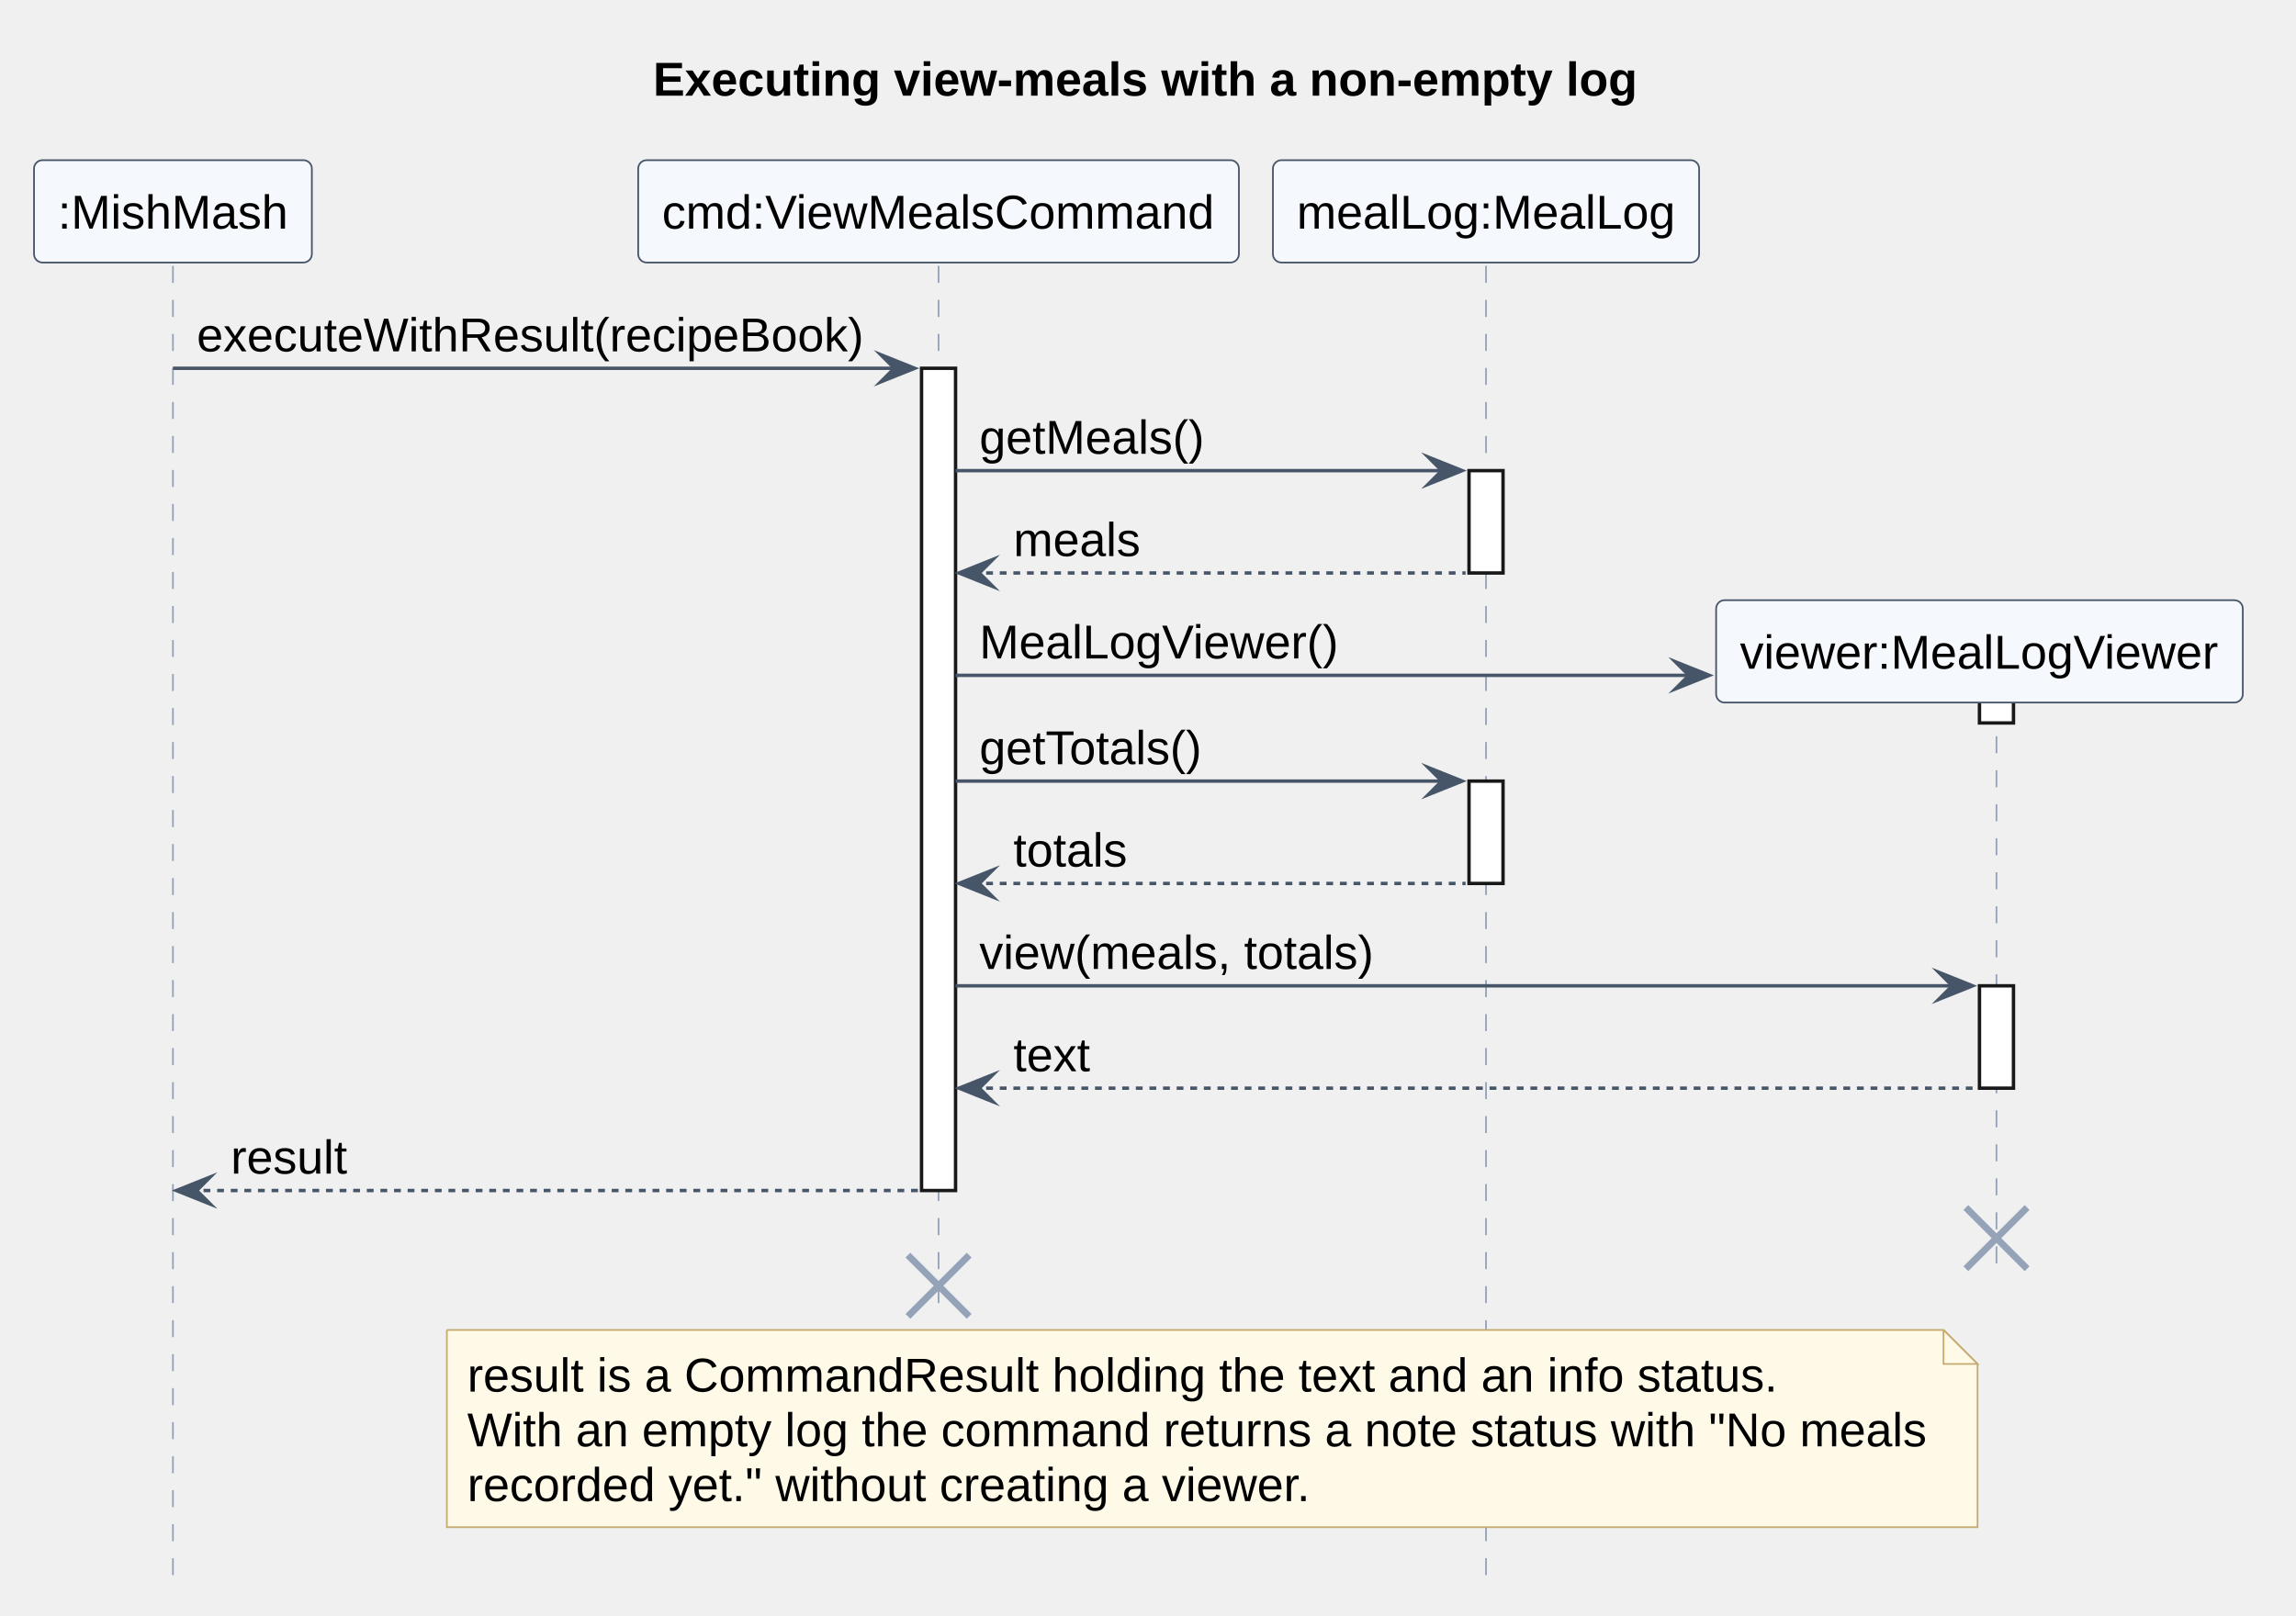
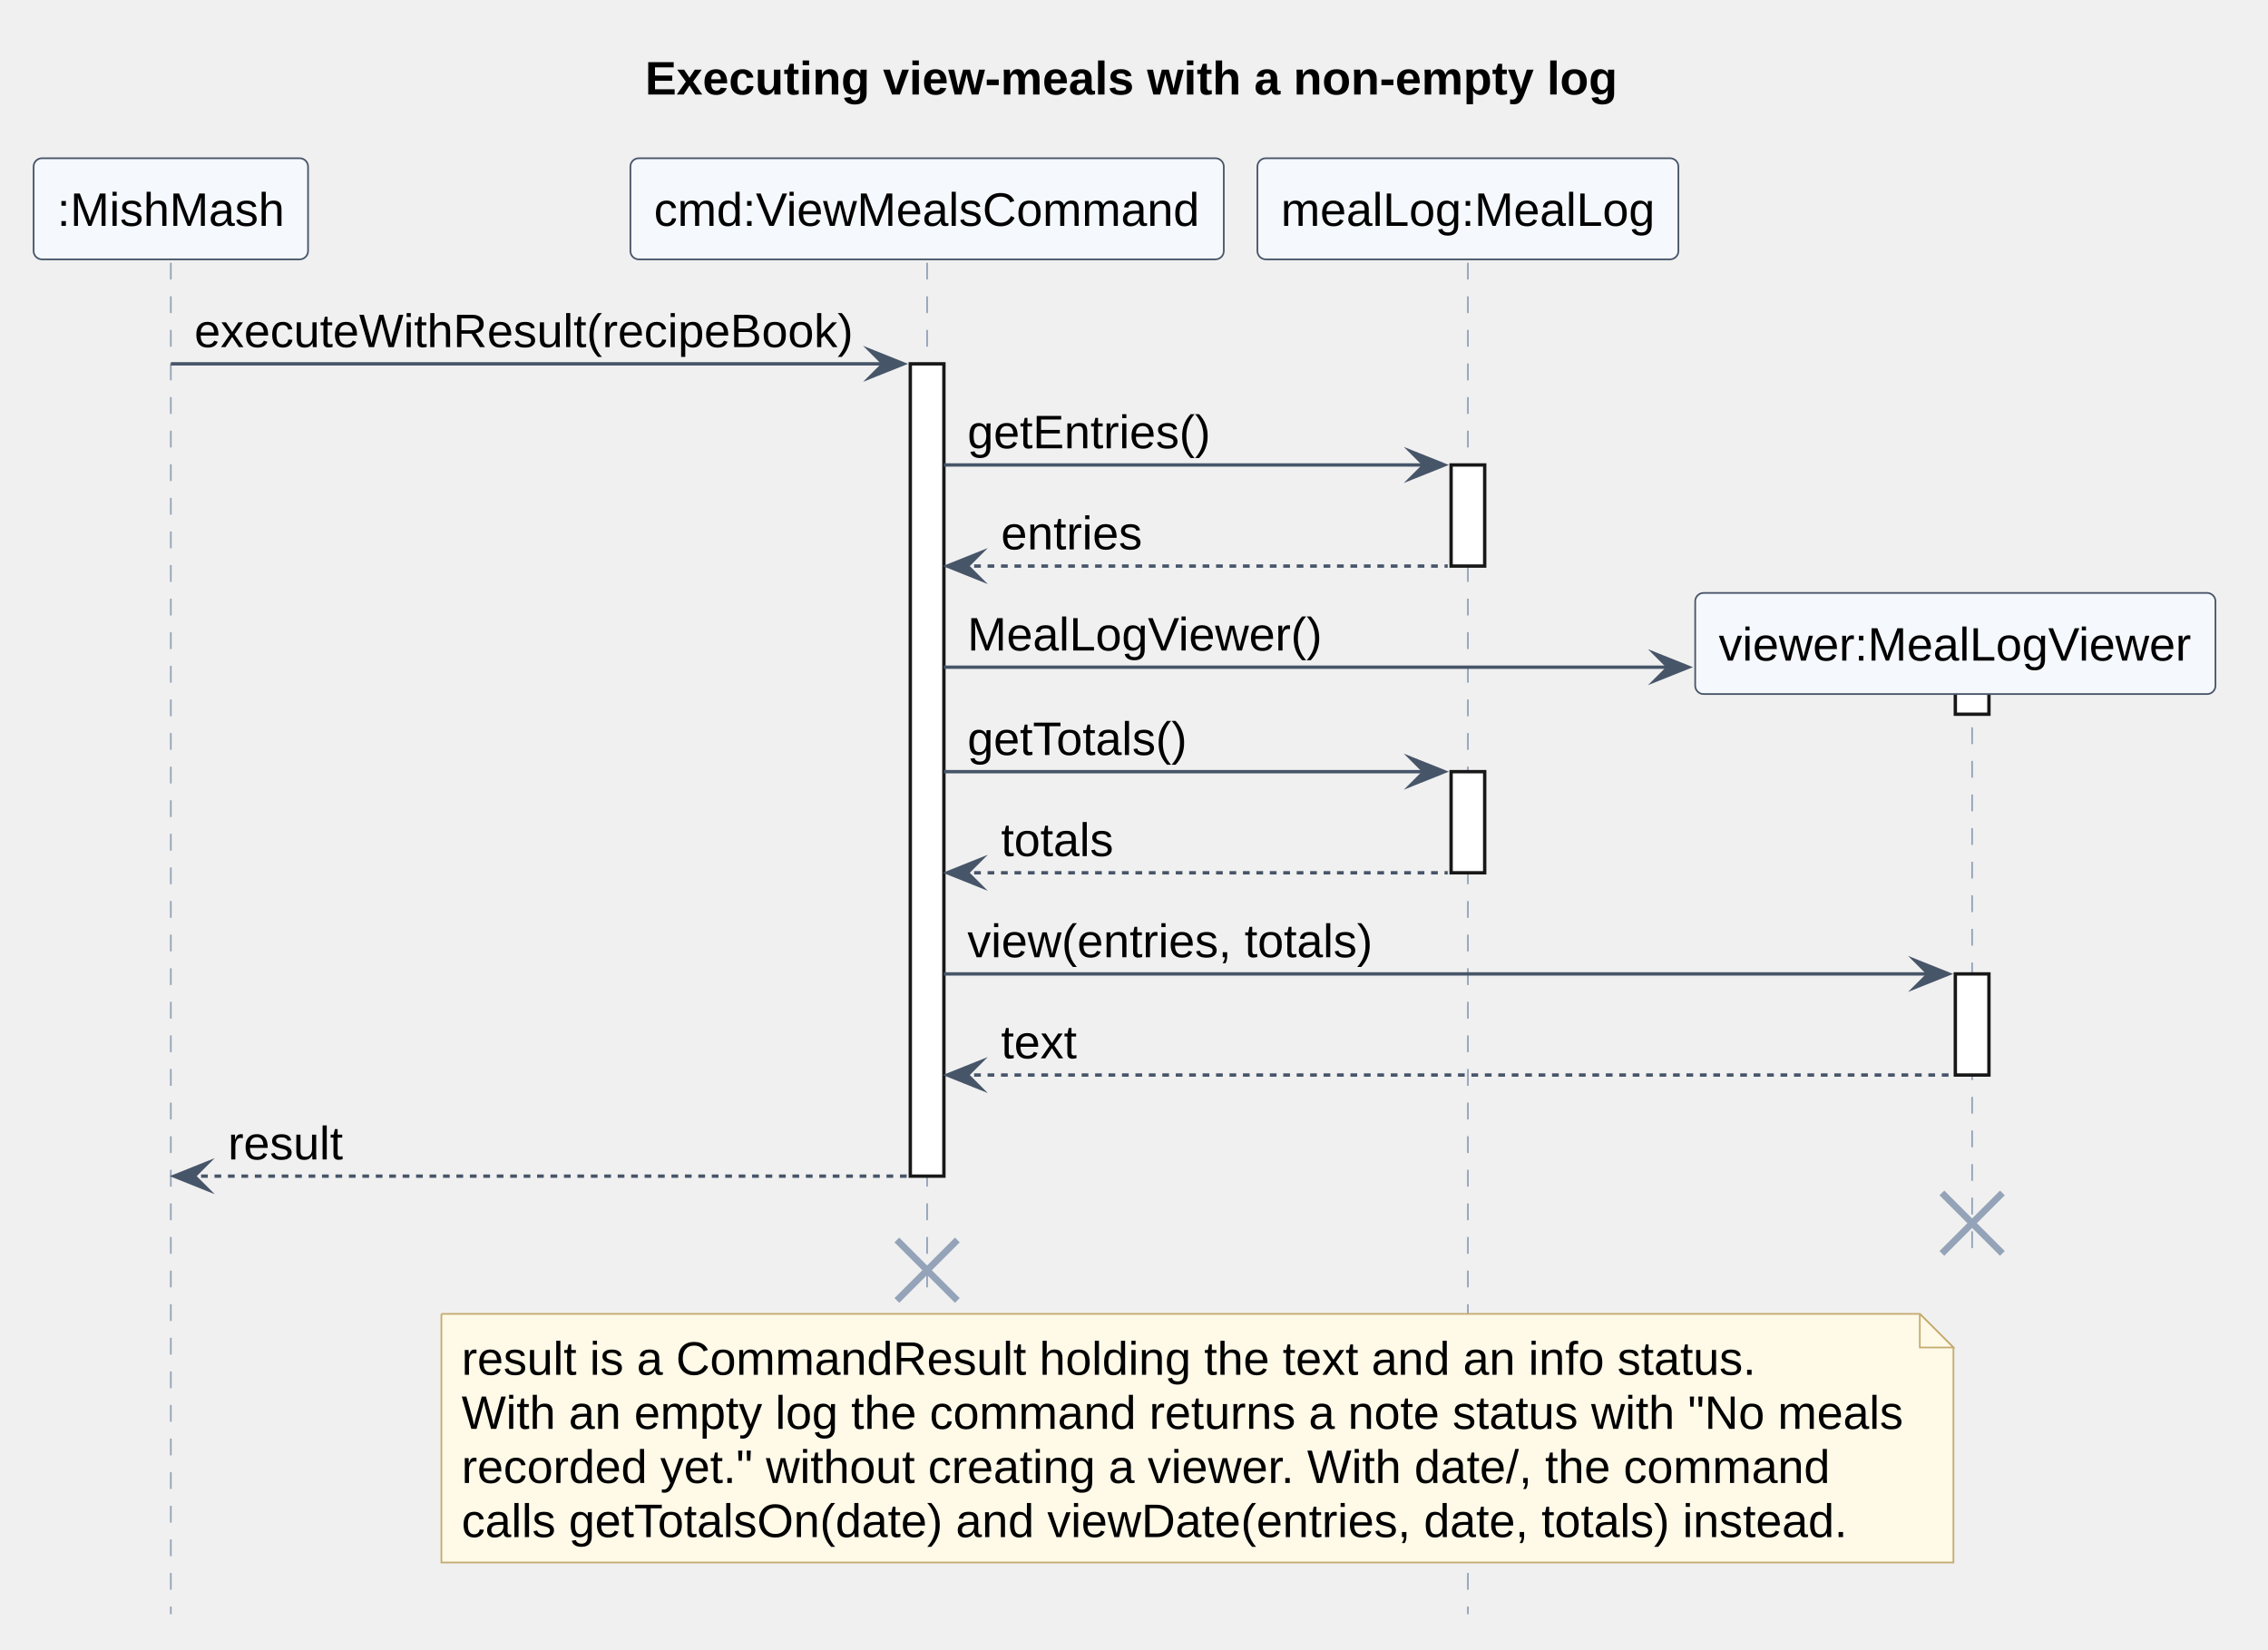
- <svg xmlns="http://www.w3.org/2000/svg" version="1.1" data-diagram-type="SEQUENCE" style="width:675px;height:475px;background:#FFFFFF;" width="675px" height="475px" viewBox="0 0 675 475" zoomAndPan="magnify" preserveAspectRatio="none" contentStyleType="text/css">
+ <svg xmlns="http://www.w3.org/2000/svg" version="1.1" data-diagram-type="SEQUENCE" style="width:675px;height:491px;background:#FFFFFF;" width="675px" height="491px" viewBox="0 0 675 491" zoomAndPan="magnify" preserveAspectRatio="none" contentStyleType="text/css">
  <defs />
  <g font-family="sans-serif" lengthAdjust="spacing">
    <g class="title" data-source-line="2">
      <text x="191.989" y="28.132" fill="#000" font-size="14" textLength="289.386" font-weight="700" font-family="Arial">Executing view-meals with a non-empty log</text>
    </g>
-     <g class="participant-lifeline" data-qualified-name="App" data-entity-uid="part1" id="part1-lifeline" data-source-line="4">
-       <g>
-         <rect x="47.341" y="78.197" width="8" height="386.184" fill="#000" fill-opacity="0" />
-         <line x1="50.841" y1="78.197" x2="50.841" y2="464.381" style="stroke:#94A3B8;stroke-width:0.5;stroke-dasharray:5,5;" />
-       </g>
+     <g>
+       <rect x="47.341" y="78.197" width="8" height="402.282" fill="#000" fill-opacity="0" />
+       <line x1="50.841" y1="78.197" x2="50.841" y2="480.479" style="stroke:#94A3B8;stroke-width:0.5;stroke-dasharray:5,5;" />
    </g>
-     <g class="participant-lifeline" data-qualified-name="Command" data-entity-uid="part2" id="part2-lifeline" data-source-line="5">
-       <g>
-         <rect x="272.423" y="78.197" width="8" height="307.888" fill="#000" fill-opacity="0" />
-         <line x1="275.923" y1="78.197" x2="275.923" y2="386.085" style="stroke:#94A3B8;stroke-width:0.5;stroke-dasharray:5,5;" />
-       </g>
+     <g>
+       <rect x="272.423" y="78.197" width="8" height="307.888" fill="#000" fill-opacity="0" />
+       <line x1="275.923" y1="78.197" x2="275.923" y2="386.085" style="stroke:#94A3B8;stroke-width:0.5;stroke-dasharray:5,5;" />
    </g>
    <g>
      <rect x="270.923" y="108.296" width="10" height="241.789" fill="#FFF" style="stroke:#181818;stroke-width:1;" />
    </g>
    <line x1="266.923" y1="369.085" x2="284.923" y2="387.085" style="stroke:#94A3B8;stroke-width:2;" />
    <line x1="266.923" y1="387.085" x2="284.923" y2="369.085" style="stroke:#94A3B8;stroke-width:2;" />
-     <g class="participant-lifeline" data-qualified-name="Log" data-entity-uid="part3" id="part3-lifeline" data-source-line="6">
-       <g>
-         <rect x="433.375" y="78.197" width="8" height="386.184" fill="#000" fill-opacity="0" />
-         <line x1="436.875" y1="78.197" x2="436.875" y2="464.381" style="stroke:#94A3B8;stroke-width:0.5;stroke-dasharray:5,5;" />
-       </g>
+     <g>
+       <rect x="433.375" y="78.197" width="8" height="402.282" fill="#000" fill-opacity="0" />
+       <line x1="436.875" y1="78.197" x2="436.875" y2="480.479" style="stroke:#94A3B8;stroke-width:0.5;stroke-dasharray:5,5;" />
    </g>
    <g>
      <rect x="431.875" y="138.395" width="10" height="30.099" fill="#FFF" style="stroke:#181818;stroke-width:1;" />
    </g>
    <g>
      <rect x="431.875" y="229.69" width="10" height="30.099" fill="#FFF" style="stroke:#181818;stroke-width:1;" />
    </g>
-     <g class="participant-lifeline" data-qualified-name="Viewer" data-entity-uid="part4" id="part4-lifeline" data-source-line="7">
-       <g>
-         <rect x="583.443" y="176.493" width="8" height="195.592" fill="#000" fill-opacity="0" />
-         <line x1="586.943" y1="176.493" x2="586.943" y2="372.085" style="stroke:#94A3B8;stroke-width:0.5;stroke-dasharray:5,5;" />
-       </g>
+     <g>
+       <rect x="583.443" y="176.493" width="8" height="195.592" fill="#000" fill-opacity="0" />
+       <line x1="586.943" y1="176.493" x2="586.943" y2="372.085" style="stroke:#94A3B8;stroke-width:0.5;stroke-dasharray:5,5;" />
    </g>
    <g>
      <rect x="581.943" y="198.592" width="10" height="14" fill="#FFF" style="stroke:#181818;stroke-width:1;" />
    </g>
    <g>
      <rect x="581.943" y="289.888" width="10" height="30.099" fill="#FFF" style="stroke:#181818;stroke-width:1;" />
    </g>
    <line x1="577.943" y1="355.085" x2="595.943" y2="373.085" style="stroke:#94A3B8;stroke-width:2;" />
    <line x1="577.943" y1="373.085" x2="595.943" y2="355.085" style="stroke:#94A3B8;stroke-width:2;" />
-     <g class="participant participant-head" data-qualified-name="App" data-entity-uid="part1" id="part1-head" data-source-line="4">
-       <rect x="10" y="47.099" width="81.683" height="30.099" fill="#F5F8FC" style="stroke:#475569;stroke-width:0.5;" rx="2.5" ry="2.5" />
-       <text x="17" y="67.23" fill="#000" font-size="14" textLength="67.683" font-family="Arial">:MishMash</text>
-     </g>
-     <g class="participant participant-head" data-qualified-name="Command" data-entity-uid="part2" id="part2-head" data-source-line="5">
-       <rect x="187.62" y="47.099" width="176.606" height="30.099" fill="#F5F8FC" style="stroke:#475569;stroke-width:0.5;" rx="2.5" ry="2.5" />
-       <text x="194.62" y="67.23" fill="#000" font-size="14" textLength="162.606" font-family="Arial">cmd:ViewMealsCommand</text>
-     </g>
-     <g class="participant participant-head" data-qualified-name="Log" data-entity-uid="part3" id="part3-head" data-source-line="6">
-       <rect x="374.227" y="47.099" width="125.296" height="30.099" fill="#F5F8FC" style="stroke:#475569;stroke-width:0.5;" rx="2.5" ry="2.5" />
-       <text x="381.227" y="67.23" fill="#000" font-size="14" textLength="111.296" font-family="Arial">mealLog:MealLog</text>
-     </g>
-     <g class="message" data-entity-1="part1" data-entity-2="part2" id="msg1" data-source-line="9">
-       <polygon points="258.923,104.296,268.923,108.296,258.923,112.296,262.923,108.296" fill="#475569" style="stroke:#475569;stroke-width:1;stroke-linejoin:miter;stroke-miterlimit:10;" />
-       <line x1="50.841" y1="108.296" x2="264.923" y2="108.296" style="stroke:#475569;stroke-width:1;" />
-       <text x="57.841" y="103.329" fill="#000" font-size="14" textLength="196.082" font-family="Arial">executeWithResult(recipeBook)</text>
-     </g>
-     <g class="message" data-entity-1="part2" data-entity-2="part3" id="msg2" data-source-line="11">
-       <polygon points="419.875,134.395,429.875,138.395,419.875,142.395,423.875,138.395" fill="#475569" style="stroke:#475569;stroke-width:1;stroke-linejoin:miter;stroke-miterlimit:10;" />
-       <line x1="280.923" y1="138.395" x2="425.875" y2="138.395" style="stroke:#475569;stroke-width:1;" />
-       <text x="287.923" y="133.428" fill="#000" font-size="14" textLength="66.131" font-family="Arial">getMeals()</text>
-     </g>
-     <g class="message" data-entity-1="part3" data-entity-2="part2" id="msg3" data-source-line="13">
-       <polygon points="291.923,164.493,281.923,168.493,291.923,172.493,287.923,168.493" fill="#475569" style="stroke:#475569;stroke-width:1;stroke-linejoin:miter;stroke-miterlimit:10;" />
-       <line x1="285.923" y1="168.493" x2="430.875" y2="168.493" style="stroke:#475569;stroke-width:1;stroke-dasharray:2,2;" />
-       <text x="297.923" y="163.526" fill="#000" font-size="14" textLength="37.345" font-family="Arial">meals</text>
-     </g>
-     <g class="participant participant-head" data-qualified-name="Viewer" data-entity-uid="part4" id="part4-head" data-source-line="7">
-       <rect x="504.522" y="176.493" width="154.841" height="30.099" fill="#F5F8FC" style="stroke:#475569;stroke-width:0.5;" rx="2.5" ry="2.5" />
-       <text x="511.522" y="196.625" fill="#000" font-size="14" textLength="140.841" font-family="Arial">viewer:MealLogViewer</text>
-     </g>
-     <g class="message" data-entity-1="part2" data-entity-2="part4" id="msg4" data-source-line="16">
-       <polygon points="492.522,194.592,502.522,198.592,492.522,202.592,496.522,198.592" fill="#475569" style="stroke:#475569;stroke-width:1;stroke-linejoin:miter;stroke-miterlimit:10;" />
-       <line x1="280.923" y1="198.592" x2="498.522" y2="198.592" style="stroke:#475569;stroke-width:1;" />
-       <text x="287.923" y="193.625" fill="#000" font-size="14" textLength="105.82" font-family="Arial">MealLogViewer()</text>
-     </g>
-     <g class="message" data-entity-1="part2" data-entity-2="part3" id="msg5" data-source-line="19">
-       <polygon points="419.875,225.69,429.875,229.69,419.875,233.69,423.875,229.69" fill="#475569" style="stroke:#475569;stroke-width:1;stroke-linejoin:miter;stroke-miterlimit:10;" />
-       <line x1="280.923" y1="229.69" x2="425.875" y2="229.69" style="stroke:#475569;stroke-width:1;" />
-       <text x="287.923" y="224.724" fill="#000" font-size="14" textLength="66.91" font-family="Arial">getTotals()</text>
-     </g>
-     <g class="message" data-entity-1="part3" data-entity-2="part2" id="msg6" data-source-line="21">
-       <polygon points="291.923,255.789,281.923,259.789,291.923,263.789,287.923,259.789" fill="#475569" style="stroke:#475569;stroke-width:1;stroke-linejoin:miter;stroke-miterlimit:10;" />
-       <line x1="285.923" y1="259.789" x2="430.875" y2="259.789" style="stroke:#475569;stroke-width:1;stroke-dasharray:2,2;" />
-       <text x="297.923" y="254.822" fill="#000" font-size="14" textLength="33.462" font-family="Arial">totals</text>
-     </g>
-     <g class="message" data-entity-1="part2" data-entity-2="part4" id="msg7" data-source-line="23">
-       <polygon points="569.943,285.888,579.943,289.888,569.943,293.888,573.943,289.888" fill="#475569" style="stroke:#475569;stroke-width:1;stroke-linejoin:miter;stroke-miterlimit:10;" />
-       <line x1="280.923" y1="289.888" x2="575.943" y2="289.888" style="stroke:#475569;stroke-width:1;" />
-       <text x="287.923" y="284.921" fill="#000" font-size="14" textLength="73.903" font-family="Arial">view(meals,</text>
-       <text x="361.827" y="284.921" fill="#000" font-size="14" font-family="Arial"> </text>
-       <text x="365.716" y="284.921" fill="#000" font-size="14" textLength="38.124" font-family="Arial">totals)</text>
-     </g>
-     <g class="message" data-entity-1="part4" data-entity-2="part2" id="msg8" data-source-line="25">
-       <polygon points="291.923,315.986,281.923,319.986,291.923,323.986,287.923,319.986" fill="#475569" style="stroke:#475569;stroke-width:1;stroke-linejoin:miter;stroke-miterlimit:10;" />
-       <line x1="285.923" y1="319.986" x2="580.943" y2="319.986" style="stroke:#475569;stroke-width:1;stroke-dasharray:2,2;" />
-       <text x="297.923" y="315.02" fill="#000" font-size="14" textLength="22.565" font-family="Arial">text</text>
-     </g>
-     <g class="message" data-entity-1="part2" data-entity-2="part1" id="msg9" data-source-line="27">
-       <polygon points="61.841,346.085,51.841,350.085,61.841,354.085,57.841,350.085" fill="#475569" style="stroke:#475569;stroke-width:1;stroke-linejoin:miter;stroke-miterlimit:10;" />
-       <line x1="55.841" y1="350.085" x2="269.923" y2="350.085" style="stroke:#475569;stroke-width:1;stroke-dasharray:2,2;" />
-       <text x="67.841" y="345.118" fill="#000" font-size="14" textLength="34.234" font-family="Arial">result</text>
-     </g>
-     <path d="M131.374,391.085 L131.374,449.085 L581.374,449.085 L581.374,401.085 L571.374,391.085 L131.374,391.085" style="stroke:#C4AC70;stroke-width:0.5;" fill="#FFF9E8" />
+     <rect x="10" y="47.099" width="81.683" height="30.099" fill="#F5F8FC" style="stroke:#475569;stroke-width:0.5;" rx="2.5" ry="2.5" />
+     <text x="17" y="67.23" fill="#000" font-size="14" textLength="67.683" font-family="Arial">:MishMash</text>
+     <rect x="187.62" y="47.099" width="176.606" height="30.099" fill="#F5F8FC" style="stroke:#475569;stroke-width:0.5;" rx="2.5" ry="2.5" />
+     <text x="194.62" y="67.23" fill="#000" font-size="14" textLength="162.606" font-family="Arial">cmd:ViewMealsCommand</text>
+     <rect x="374.227" y="47.099" width="125.296" height="30.099" fill="#F5F8FC" style="stroke:#475569;stroke-width:0.5;" rx="2.5" ry="2.5" />
+     <text x="381.227" y="67.23" fill="#000" font-size="14" textLength="111.296" font-family="Arial">mealLog:MealLog</text>
+     <polygon points="258.923,104.296,268.923,108.296,258.923,112.296,262.923,108.296" fill="#475569" style="stroke:#475569;stroke-width:1;stroke-linejoin:miter;stroke-miterlimit:10;" />
+     <line x1="50.841" y1="108.296" x2="264.923" y2="108.296" style="stroke:#475569;stroke-width:1;" />
+     <text x="57.841" y="103.329" fill="#000" font-size="14" textLength="196.082" font-family="Arial">executeWithResult(recipeBook)</text>
+     <polygon points="419.875,134.395,429.875,138.395,419.875,142.395,423.875,138.395" fill="#475569" style="stroke:#475569;stroke-width:1;stroke-linejoin:miter;stroke-miterlimit:10;" />
+     <line x1="280.923" y1="138.395" x2="425.875" y2="138.395" style="stroke:#475569;stroke-width:1;" />
+     <text x="287.923" y="133.428" fill="#000" font-size="14" textLength="72.358" font-family="Arial">getEntries()</text>
+     <polygon points="291.923,164.493,281.923,168.493,291.923,172.493,287.923,168.493" fill="#475569" style="stroke:#475569;stroke-width:1;stroke-linejoin:miter;stroke-miterlimit:10;" />
+     <line x1="285.923" y1="168.493" x2="430.875" y2="168.493" style="stroke:#475569;stroke-width:1;stroke-dasharray:2,2;" />
+     <text x="297.923" y="163.526" fill="#000" font-size="14" textLength="42.021" font-family="Arial">entries</text>
+     <rect x="504.522" y="176.493" width="154.841" height="30.099" fill="#F5F8FC" style="stroke:#475569;stroke-width:0.5;" rx="2.5" ry="2.5" />
+     <text x="511.522" y="196.625" fill="#000" font-size="14" textLength="140.841" font-family="Arial">viewer:MealLogViewer</text>
+     <polygon points="492.522,194.592,502.522,198.592,492.522,202.592,496.522,198.592" fill="#475569" style="stroke:#475569;stroke-width:1;stroke-linejoin:miter;stroke-miterlimit:10;" />
+     <line x1="280.923" y1="198.592" x2="498.522" y2="198.592" style="stroke:#475569;stroke-width:1;" />
+     <text x="287.923" y="193.625" fill="#000" font-size="14" textLength="105.82" font-family="Arial">MealLogViewer()</text>
+     <polygon points="419.875,225.69,429.875,229.69,419.875,233.69,423.875,229.69" fill="#475569" style="stroke:#475569;stroke-width:1;stroke-linejoin:miter;stroke-miterlimit:10;" />
+     <line x1="280.923" y1="229.69" x2="425.875" y2="229.69" style="stroke:#475569;stroke-width:1;" />
+     <text x="287.923" y="224.724" fill="#000" font-size="14" textLength="66.91" font-family="Arial">getTotals()</text>
+     <polygon points="291.923,255.789,281.923,259.789,291.923,263.789,287.923,259.789" fill="#475569" style="stroke:#475569;stroke-width:1;stroke-linejoin:miter;stroke-miterlimit:10;" />
+     <line x1="285.923" y1="259.789" x2="430.875" y2="259.789" style="stroke:#475569;stroke-width:1;stroke-dasharray:2,2;" />
+     <text x="297.923" y="254.822" fill="#000" font-size="14" textLength="33.462" font-family="Arial">totals</text>
+     <polygon points="569.943,285.888,579.943,289.888,569.943,293.888,573.943,289.888" fill="#475569" style="stroke:#475569;stroke-width:1;stroke-linejoin:miter;stroke-miterlimit:10;" />
+     <line x1="280.923" y1="289.888" x2="575.943" y2="289.888" style="stroke:#475569;stroke-width:1;" />
+     <text x="287.923" y="284.921" fill="#000" font-size="14" textLength="78.579" font-family="Arial">view(entries,</text>
+     <text x="366.502" y="284.921" fill="#000" font-size="14" font-family="Arial"> </text>
+     <text x="370.392" y="284.921" fill="#000" font-size="14" textLength="38.124" font-family="Arial">totals)</text>
+     <polygon points="291.923,315.986,281.923,319.986,291.923,323.986,287.923,319.986" fill="#475569" style="stroke:#475569;stroke-width:1;stroke-linejoin:miter;stroke-miterlimit:10;" />
+     <line x1="285.923" y1="319.986" x2="580.943" y2="319.986" style="stroke:#475569;stroke-width:1;stroke-dasharray:2,2;" />
+     <text x="297.923" y="315.02" fill="#000" font-size="14" textLength="22.565" font-family="Arial">text</text>
+     <polygon points="61.841,346.085,51.841,350.085,61.841,354.085,57.841,350.085" fill="#475569" style="stroke:#475569;stroke-width:1;stroke-linejoin:miter;stroke-miterlimit:10;" />
+     <line x1="55.841" y1="350.085" x2="269.923" y2="350.085" style="stroke:#475569;stroke-width:1;stroke-dasharray:2,2;" />
+     <text x="67.841" y="345.118" fill="#000" font-size="14" textLength="34.234" font-family="Arial">result</text>
+     <path d="M131.374,391.085 L131.374,465.085 L581.374,465.085 L581.374,401.085 L571.374,391.085 L131.374,391.085" style="stroke:#C4AC70;stroke-width:0.5;" fill="#FFF9E8" />
    <path d="M571.374,391.085 L571.374,401.085 L581.374,401.085 L571.374,391.085" style="stroke:#C4AC70;stroke-width:0.5;" fill="#FFF9E8" />
    <text x="137.374" y="409.217" fill="#000" font-size="14" textLength="385.212" font-family="Arial">result is a CommandResult holding the text and an info status.</text>
    <text x="137.374" y="425.315" fill="#000" font-size="14" textLength="429.051" font-family="Arial">With an empty log the command returns a note status with "No meals</text>
-     <text x="137.374" y="441.414" fill="#000" font-size="14" textLength="248.534" font-family="Arial">recorded yet." without creating a viewer.</text>
+     <text x="137.374" y="441.414" fill="#000" font-size="14" textLength="408.051" font-family="Arial">recorded yet." without creating a viewer. With date/, the command</text>
+     <text x="137.374" y="457.513" fill="#000" font-size="14" textLength="413.984" font-family="Arial">calls getTotalsOn(date) and viewDate(entries, date, totals) instead.</text>
  </g>
</svg>
